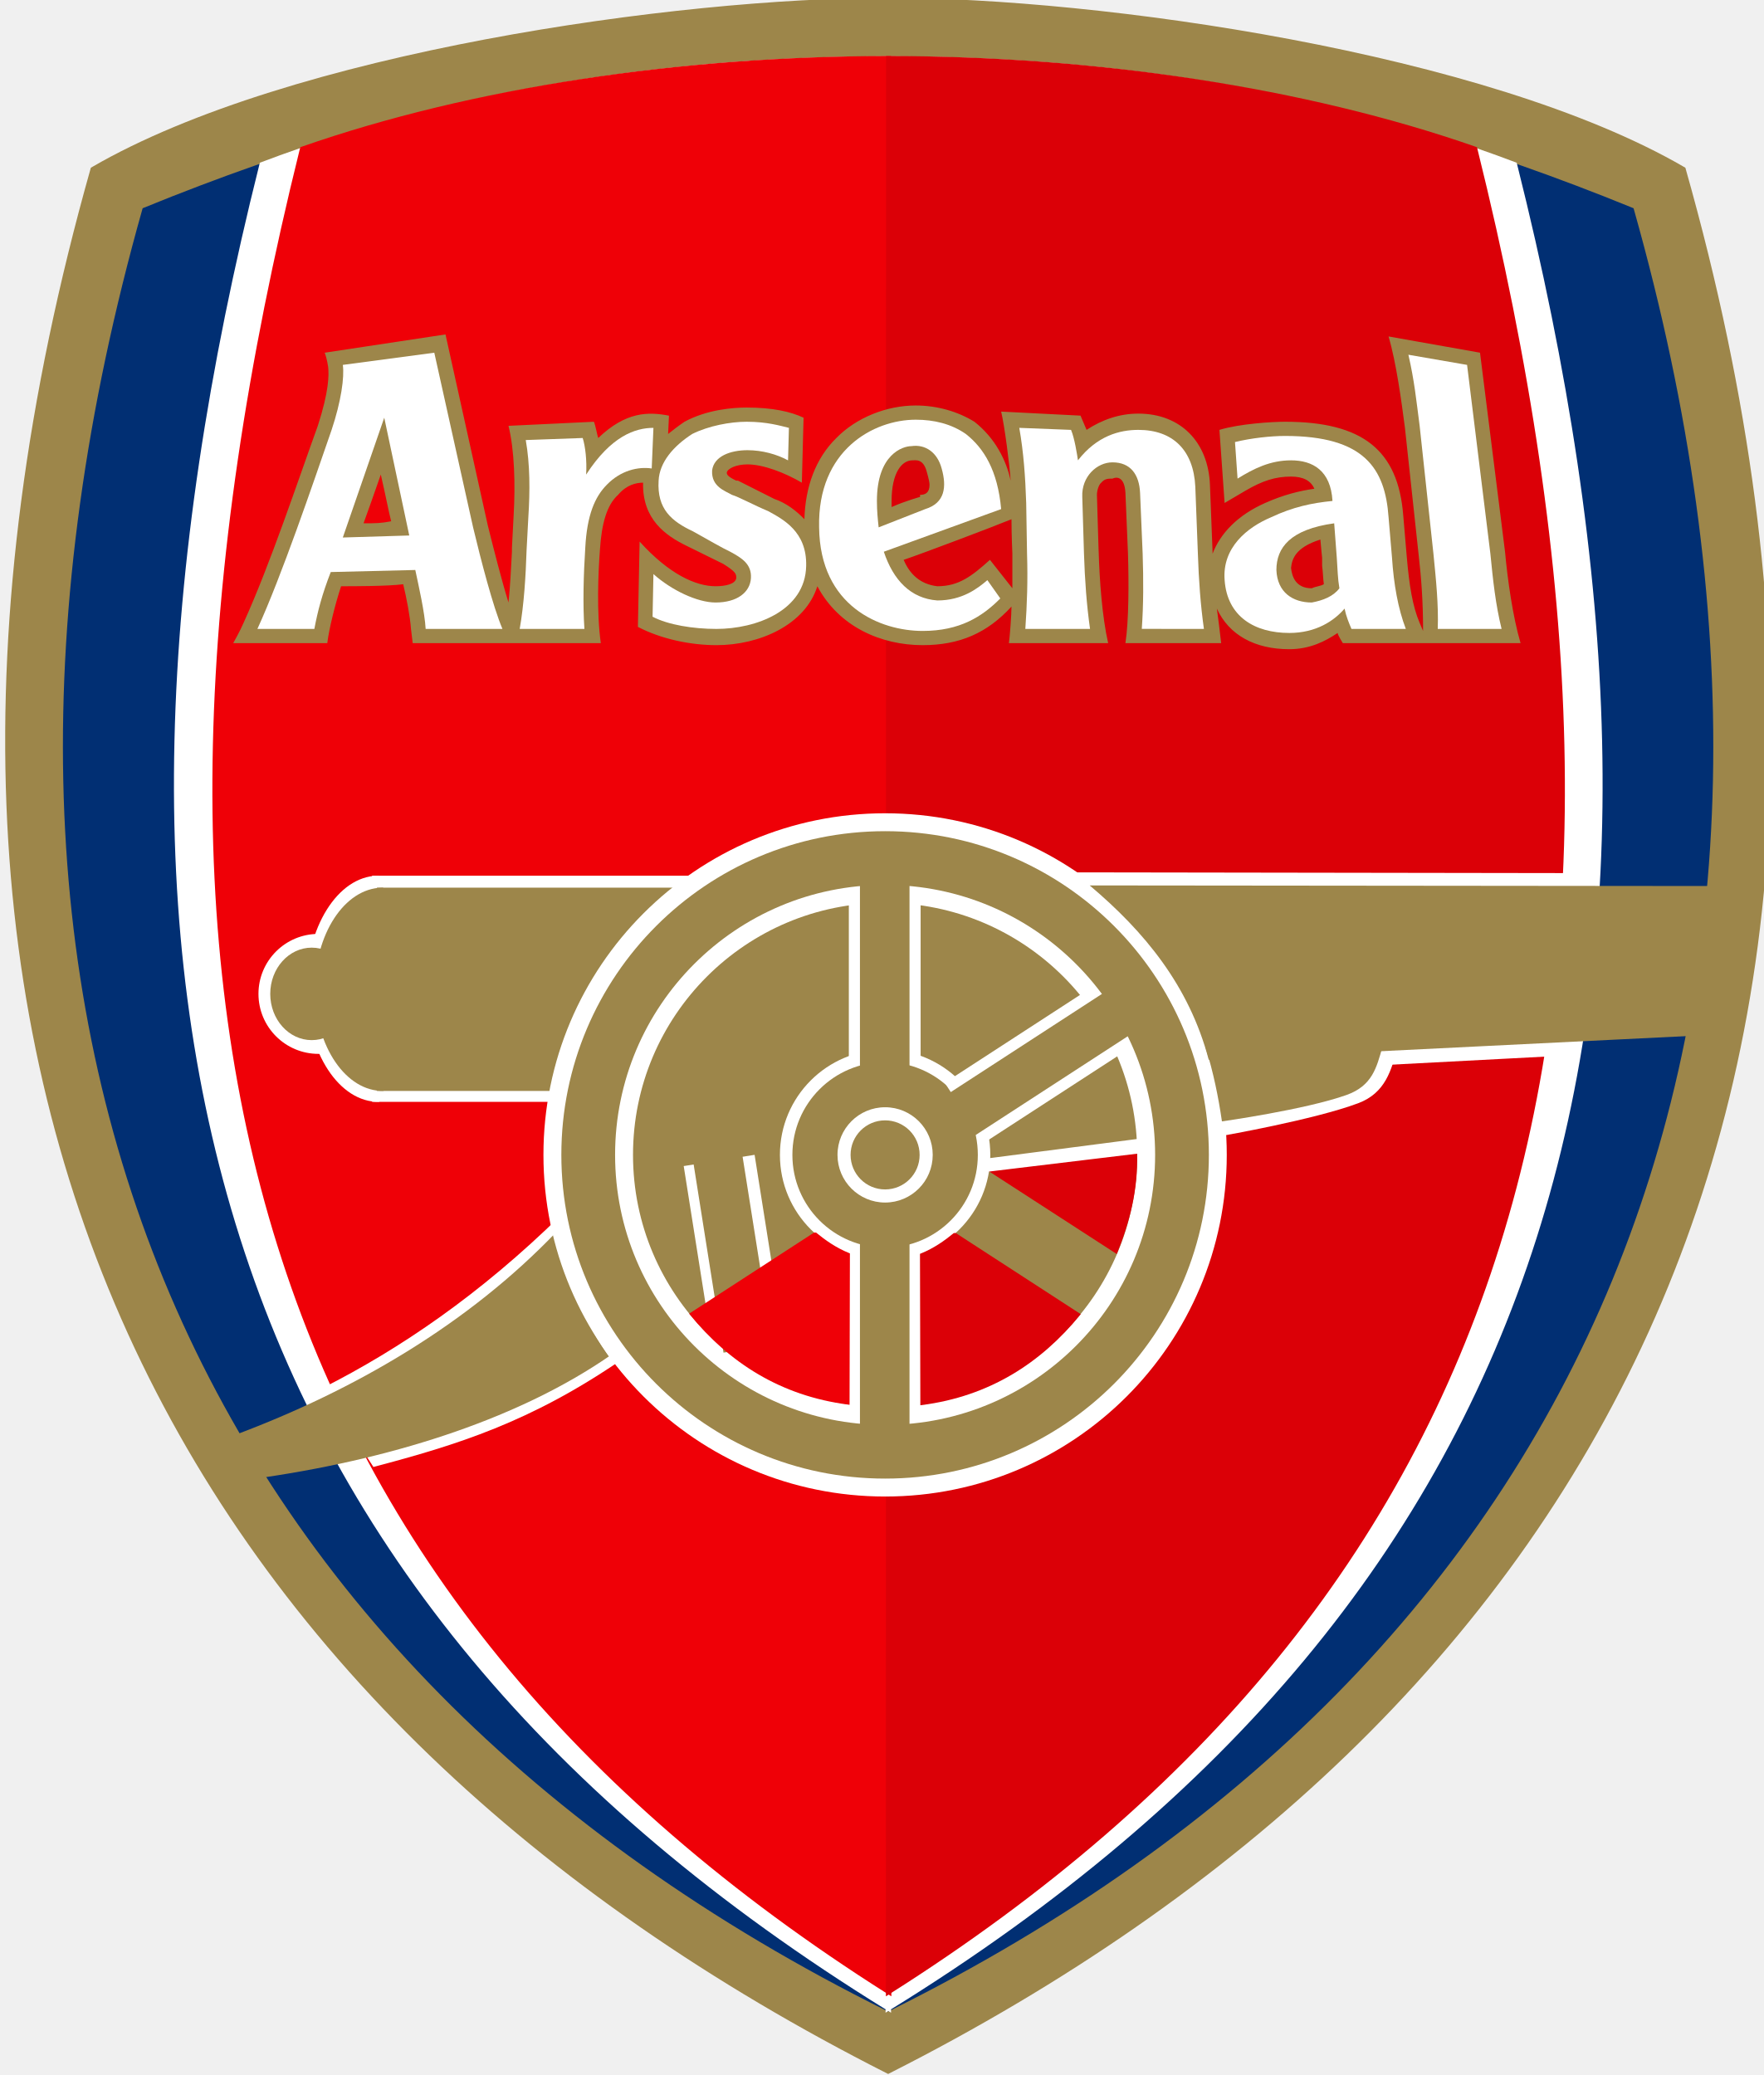
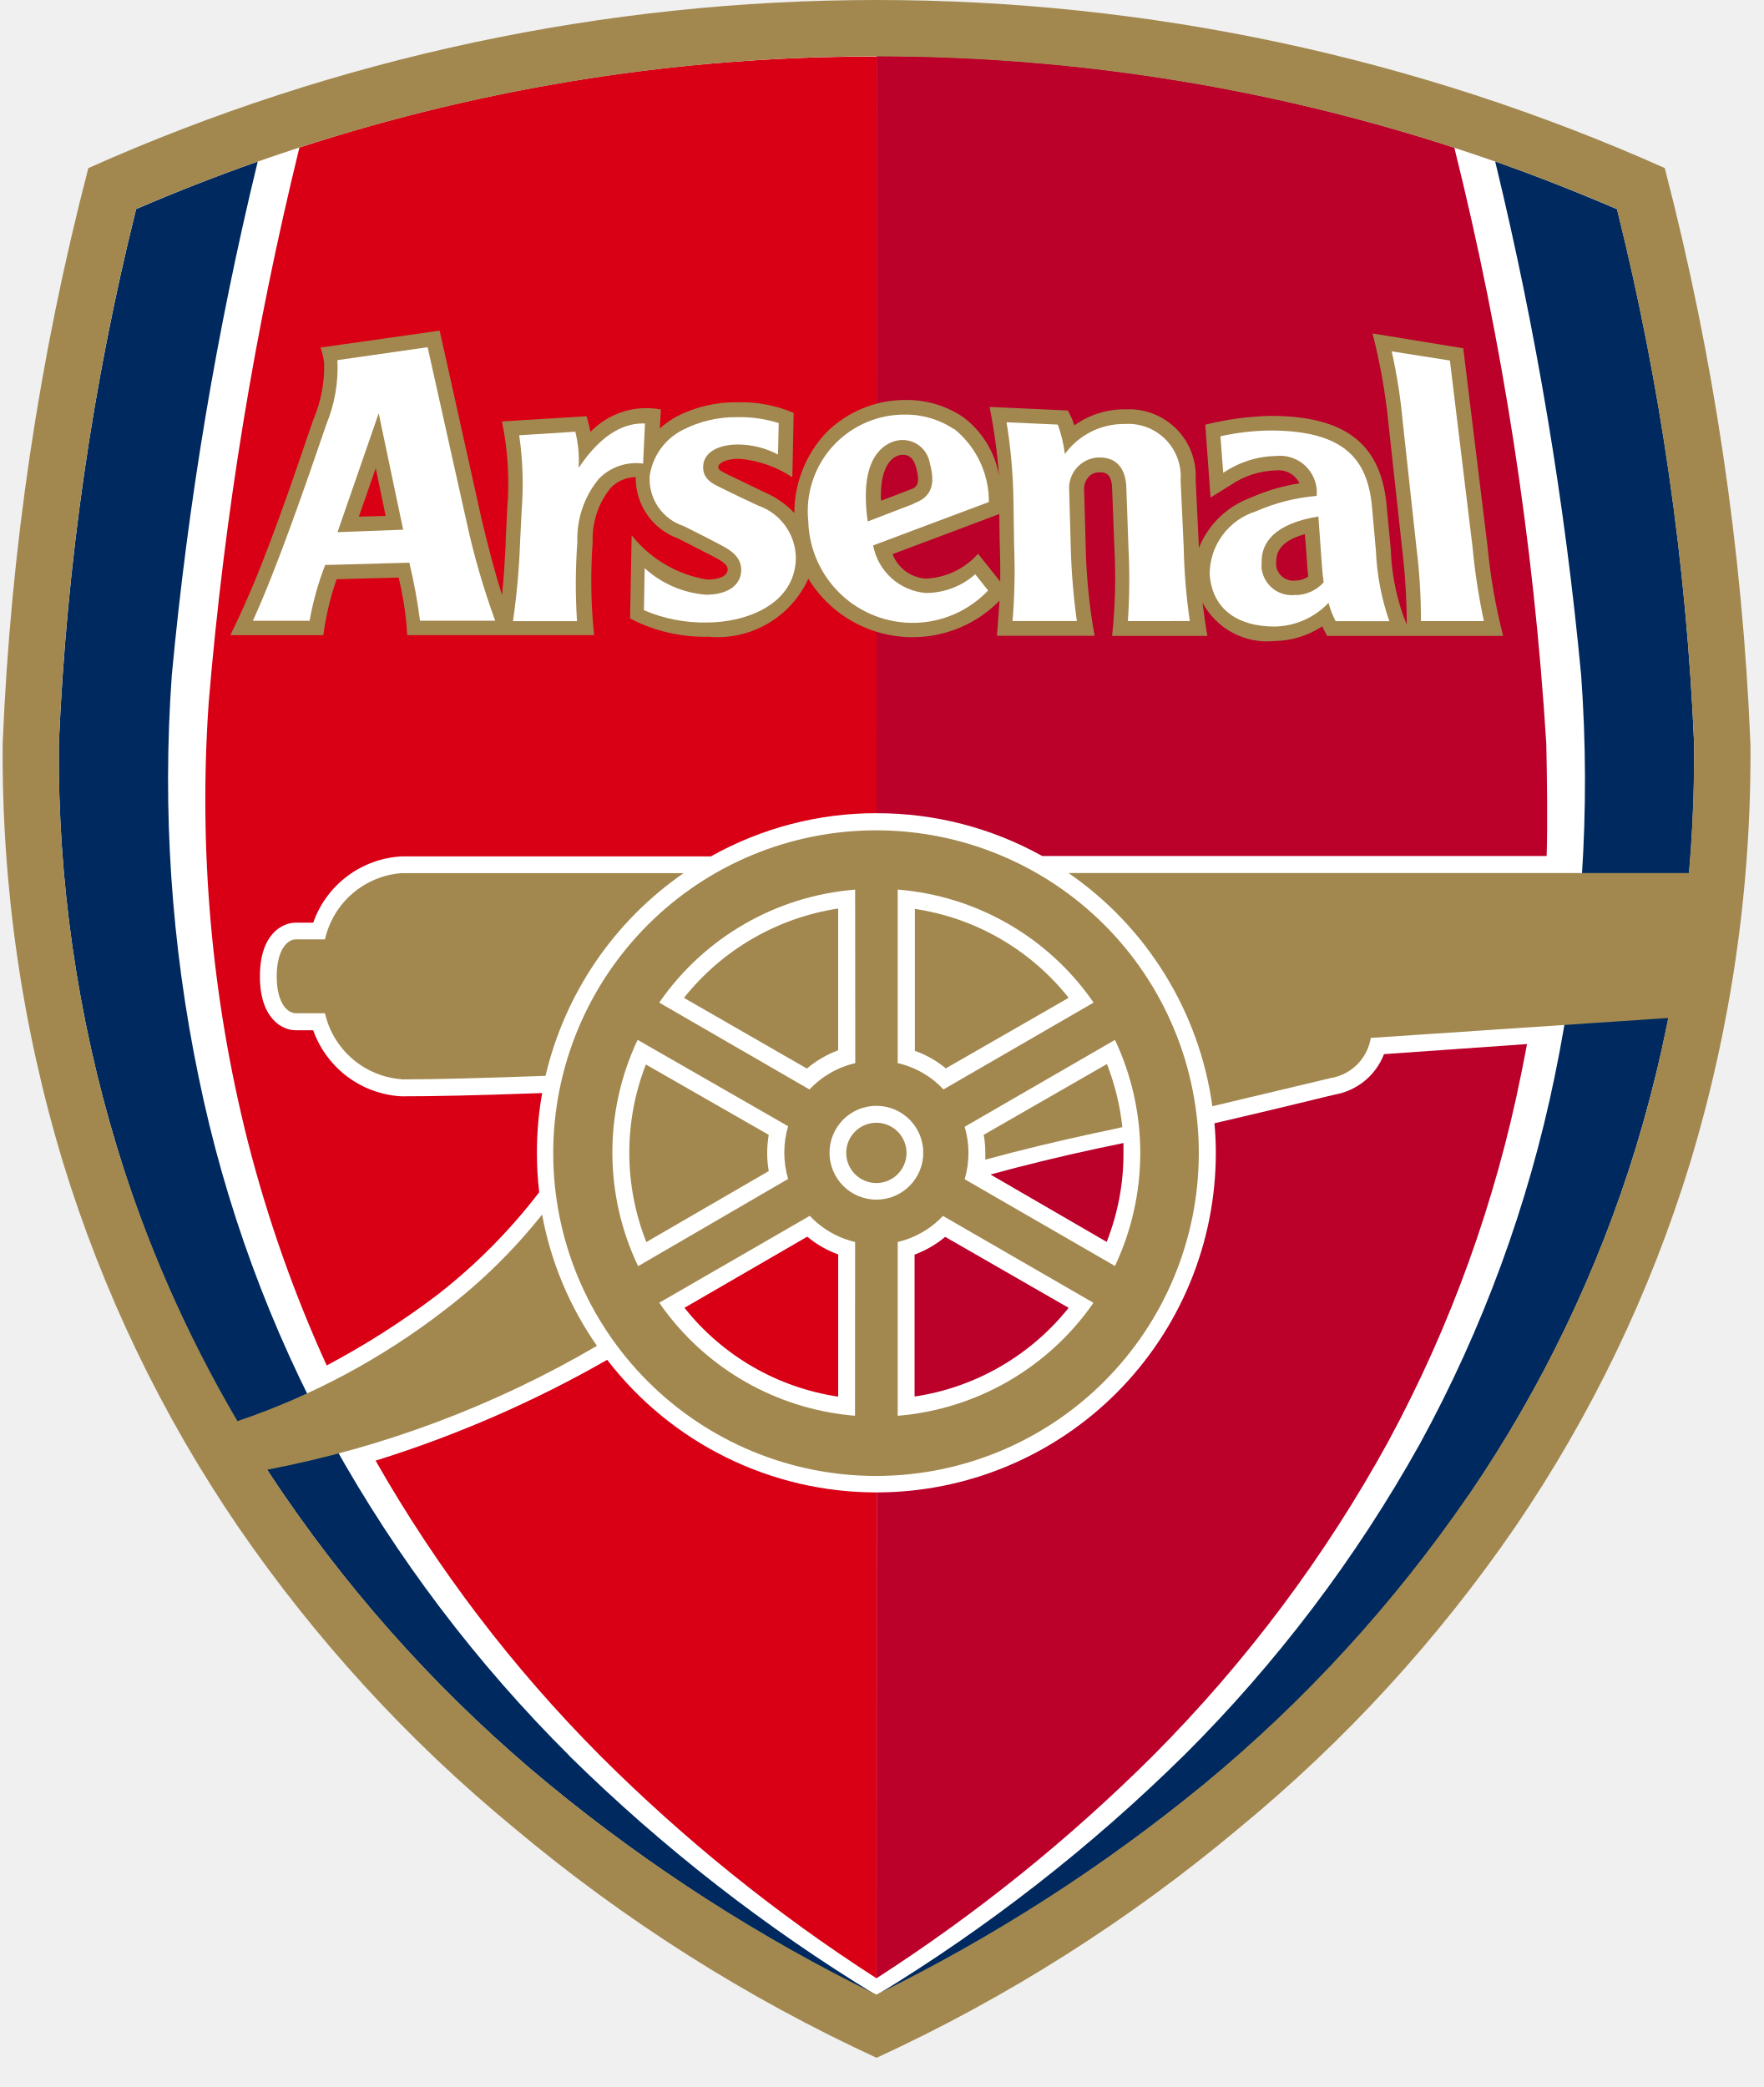
- <svg xmlns="http://www.w3.org/2000/svg" version="1.1" id="Layer_1" x="0px" y="0px" width="322px" height="379px" viewBox="0 0 322 379" enable-background="new 0 0 322 379" xml:space="preserve">
-   <g id="layer1" transform="translate(-6.525492,-99.03406)">
-     <g id="g2623">
-       <path id="path6134" fill="#9D864A" stroke="#9D864A" d="M168.724,99.136c-38.372,0-109.12,9.917-145.181,30.863    C-23.9,298.093,40.635,412.424,168.724,477.286c128.085-64.862,192.608-179.759,145.166-347.287    C277.829,109.054,207.094,99.136,168.724,99.136z" />
-       <path id="path5154" fill="#012F73" stroke="#012F73" d="M168.724,109.948c-37.711,0-80.143,4.815-135.735,27.492    c-41.385,146.729,6.627,264.341,135.735,328.448C297.83,401.781,345.826,284.169,304.441,137.44    C248.849,114.763,206.437,109.948,168.724,109.948z" />
-       <path id="path4180" fill="#FFFFFF" stroke="#FFFFFF" d="M168.534,109.817c-37.521,0-77.803,5.542-114.136,19.317    C16.698,279.373,44.49,389.07,168.752,465.76L168.534,109.817z M168.752,465.76c124.262-76.689,152.044-186.387,114.342-336.625    c-36.331-13.775-76.604-19.317-114.123-19.317L168.752,465.76z" />
-       <path id="path4174" fill="#EF0007" stroke="#EF0007" d="M168.752,109.77    c-37.711,0-75.91,5.698-106.97,16.534c-39.04,157.441-7.685,263.791,107.03,336.452L168.752,109.77z" />
-       <path id="path4176" fill="#DB0007" stroke="#DB0007" d="M168.843,109.77    c37.712,0,75.941,5.698,106.999,16.534c39.042,157.441,7.687,263.791-107.029,336.452L168.843,109.77z" />
-       <g id="g2571">
-         <path id="path4139" fill="#FFFFFF" d="M120.008,347.407c-16.65,11.389-29.897,15.506-45.288,19.572     l-9.293-14.412c14.134-7.147,28.773-17.106,43.514-31.553C110.204,335.035,116.702,344.95,120.008,347.407z" />
-         <path id="path2197" fill="#9D864A" d="M117.727,346.782c-15.777,10.851-37.794,18.383-62.997,22.099     l-5.122-7.813c21.558-8.078,42.393-20.142,58.556-37.046C110.608,334.853,114.337,342.048,117.727,346.782z" />
-         <path id="path18808" fill="#FFFFFF" d="     M75.643,280.566c0,6.057-4.905,10.959-10.957,10.959c-6.053,0-10.958-4.903-10.958-10.959l0,0     c0-6.048,4.905-10.953,10.958-10.953C70.738,269.613,75.643,274.517,75.643,280.566z" />
-         <path id="path15893" fill="#FFFFFF" d="M74.484,258.983v41.303h32.548     c2.134-13.822,10.013-28.528,27.829-41.303H74.484" />
-         <path id="path15895" fill="#FFFFFF" d="     M75.78,300.285c-7.273,0.14-13.243-8.989-13.334-20.394c-0.089-11.406,5.734-20.763,13.007-20.906     c0.084-0.002,0.169-0.002,0.253-0.002" />
-         <path id="path18810" fill="#9D864A" d="     M71.026,280.566c0,4.667-3.392,8.448-7.574,8.448c-4.181,0-7.573-3.781-7.573-8.448l0,0c0-4.663,3.392-8.444,7.573-8.444     C67.634,272.122,71.026,275.903,71.026,280.566z" />
-         <g id="g15887" transform="translate(1.285201,13.08691)">
-           <path id="path12001" fill="#9D864A" d="M74.074,248.078v37.132h32.311      c2.554-12.34,8.829-25.472,24.479-37.132H74.074" />
-           <path id="path12974" fill="#9D864A" d="      M75.292,285.206c-6.842,0.128-12.457-8.082-12.542-18.333c-0.083-10.25,5.395-18.666,12.236-18.794c0.08,0,0.159-0.002,0.237,0" />
-         </g>
-         <g id="g13017" transform="translate(6.582891,26.98591)">
-           <g id="g8065" transform="translate(-3.446676,-13.136)">
-             <path id="path7124" fill="#FFFFFF" d="       M227.427,296.127c0,34.46-27.933,62.397-62.394,62.397c-34.463,0-62.398-27.938-62.398-62.397l0,0       c0-34.463,27.935-62.397,62.398-62.397C199.495,233.73,227.427,261.663,227.427,296.127L227.427,296.127z" />
-             <path id="path9064" fill="#9D864A" d="       M224.16,296.127c0,32.653-26.473,59.123-59.126,59.123c-32.656,0-59.128-26.47-59.128-59.123l0,0       c0-32.653,26.472-59.126,59.128-59.126C197.687,237,224.16,263.473,224.16,296.127L224.16,296.127z" />
-             <path id="path9066" fill="#FFFFFF" d="       M214.343,296.127c0,27.235-22.077,49.313-49.31,49.313c-27.235,0-49.313-22.077-49.313-49.313l0,0       c0-27.233,22.078-49.312,49.313-49.312C192.266,246.815,214.343,268.893,214.343,296.127L214.343,296.127z" />
-             <path id="path9068" fill="#9D864A" d="       M211.073,296.127c0,25.426-20.614,46.042-46.039,46.042c-25.428,0-46.041-20.616-46.041-46.042l0,0       c0-25.43,20.612-46.04,46.041-46.04C190.459,250.086,211.073,270.696,211.073,296.127L211.073,296.127z" />
-             <g id="g16873" transform="translate(-112.6527,19.97946)">
-               <path id="path12989" fill="#FFFFFF" d="        M296.894,276.147c0.011,10.607-8.583,19.214-19.194,19.222c-10.61,0.007-19.217-8.584-19.224-19.194c0-0.008,0-0.02,0-0.027        c-0.008-10.61,8.588-19.216,19.196-19.224c10.608-0.007,19.219,8.586,19.223,19.194        C296.894,276.128,296.894,276.14,296.894,276.147z" />
-               <path id="path13960" fill="#9D864A" d="        M294.617,276.147c0.009,9.353-7.566,16.938-16.919,16.943c-9.352,0.008-16.939-7.568-16.945-16.919c0-0.01,0-0.017,0-0.024        c-0.007-9.35,7.568-16.94,16.92-16.948c9.35-0.005,16.937,7.574,16.944,16.924        C294.617,276.129,294.617,276.14,294.617,276.147z" />
-               <path id="path13962" fill="#FFFFFF" d="        M286.379,276.147c0.006,4.799-3.885,8.694-8.688,8.703c-4.801,0-8.696-3.888-8.7-8.69c0-0.005,0-0.008,0-0.013        c-0.002-4.804,3.886-8.698,8.688-8.703c4.803-0.002,8.699,3.888,8.701,8.688C286.379,276.14,286.379,276.142,286.379,276.147z        " />
-               <path id="path13964" fill="#9D864A" d="        M283.987,276.147c0.006,3.481-2.815,6.306-6.298,6.309c-3.481,0.002-6.306-2.817-6.309-6.301c0-0.003,0-0.005,0-0.008        c-0.003-3.483,2.817-6.306,6.3-6.308c3.483-0.003,6.307,2.816,6.307,6.301C283.987,276.14,283.987,276.142,283.987,276.147z" />
-             </g>
-             <g id="g18945" transform="translate(-1.553324,-3.863994)">
-               <rect id="rect18819" x="159.962" y="252.883" fill="#FFFFFF" width="13.109" height="30.578" />
-               <rect id="rect16879" x="161.99" y="248.516" fill="#9D864A" width="9.052" height="38.853" />
-             </g>
-             <g id="g18911" transform="translate(-1.553324,-3.863994)">
-               <g id="g18831" transform="matrix(0.5446391,0.8386707,-0.8386707,0.5446391,645.2572,-301.1482)">
-                 <rect id="rect18833" x="238.336" y="681.963" fill="#FFFFFF" width="13.108" height="30.58" />
-                 <rect id="rect18835" x="240.363" y="677.593" fill="#9D864A" width="9.053" height="38.855" />
-               </g>
-               <g id="g18905" transform="matrix(-0.5446391,0.8386707,0.8386707,0.5446391,97.85954,-301.1482)">
-                 <rect id="rect18907" x="461.895" y="368.291" fill="#FFFFFF" width="13.107" height="-30.579" />
-                 <rect id="rect18909" x="463.922" y="372.198" fill="#9D864A" width="9.052" height="-38.855" />
-               </g>
-             </g>
-             <g id="g18919" transform="matrix(1,0,0,-1,-1.670013,1140.86)">
-               <g id="g18921" transform="matrix(0.5446391,0.8386707,-0.8386707,0.5446391,645.2572,-301.1482)">
-                 <rect id="rect18923" x="695.114" y="1009.097" fill="#FFFFFF" width="13.106" height="-30.577" />
-                 <rect id="rect18925" x="697.141" y="1013.01" fill="#9D864A" width="9.053" height="-38.86" />
-               </g>
-               <g id="g18927" transform="matrix(-0.5446391,0.8386707,0.8386707,0.5446391,97.85954,-301.1482)">
-                 <rect id="rect18929" x="918.6" y="634.379" transform="matrix(-0.4067 0.9135 -0.9135 -0.4067 1894.944 68.7319)" fill="#FFFFFF" width="13.108" height="30.578" />
-                 <rect id="rect18931" x="920.63" y="630.01" transform="matrix(-0.4065 0.9136 -0.9136 -0.4065 1894.62 68.2126)" fill="#9D864A" width="9.051" height="38.857" />
-               </g>
-             </g>
-             <g id="g18949" transform="translate(-1.553324,144.136)">
-               <rect id="rect18951" x="159.962" y="169.533" fill="#FFFFFF" width="13.109" height="30.582" />
-               <rect id="rect18953" x="161.99" y="165.164" fill="#9D864A" width="9.052" height="38.854" />
-             </g>
-           </g>
-           <path id="path9069" fill="#EF0007" stroke="#EF0007" stroke-width="0.4" d="M148.791,297.286      c1.784,1.459,3.699,2.826,6.165,3.83l-0.063,27.29c-12.366-1.592-21.72-7.685-28.805-16.367l22.725-14.753" />
-           <path id="path11978" fill="#DB0007" stroke="#DB0007" stroke-width="0.4" d="M174.322,297.374      c-1.784,1.459-3.701,2.827-6.168,3.828l0.066,27.289c12.363-1.587,21.717-7.68,28.803-16.366l-22.727-14.751" />
-         </g>
-         <g id="g6099" transform="translate(0.905481,10.66332)">
-           <path id="path2215" fill="#DB0007" d="M186.222,302.269l27.056-3.291      c0.217,6.771-1.402,12.752-3.706,18.446l-23.413-15.155" />
-           <path id="path4159" fill="#FFFFFF" stroke="#FFFFFF" stroke-width="0.4" d="M186.261,302.153      c0.104-0.448,0.075-0.808,0.236-2.066l26.706-3.466c0.128,1.243,0.035,1.687,0.026,2.278L186.261,302.153z" />
-         </g>
-         <g id="g6119" transform="translate(2.905481,0.663318)">
-           <path id="path6119" fill="#FFFFFF" d="M223.779,289.639h35.072c-1.124,4.147-2.177,8.359-7.2,10.239      c-8.039,3.013-24.748,5.934-24.748,5.934C226.595,301.224,225.546,295.049,223.779,289.639z" />
-           <path id="path4177" fill="#FFFFFF" d="M199.377,257.706l91.567,0.138l-3.227,33.416l-62.538,3.281      C221.801,279.591,210.439,265.296,199.377,257.706z" />
-           <path id="path3206" fill="#9D864A" d="M202.621,260.094l116.914,0.113l-4.48,27.238l-90.693,4.484      C220.77,278.361,212.589,268.502,202.621,260.094z" />
-           <path id="path4179" fill="#9D864A" d="M223.775,289.633h32.304      c-1.056,3.702-1.831,7.054-6.551,8.736c-7.554,2.692-22.752,4.823-22.752,4.823      C226.132,298.761,225.225,294.264,223.775,289.633z" />
-         </g>
-       </g>
-       <g id="g2298">
-         <path id="path8269" fill="#9D864A" d="M191.249,209.821c0,1.488-0.31,5.563-0.469,6.679h18.121     c-1.101-4.823-1.574-11.503-1.732-16.693c0,0.37-0.316-10.388-0.316-10.388c0-0.741,0.316-1.854,0.787-2.225     c0.63-0.741,1.262-0.741,2.049-0.741c0.788-0.369,2.204-0.369,2.368,2.598l0.466,11.128c0.162,5.191,0.162,12.244-0.466,16.321     h17.482c-0.153-1.484-0.631-5.191-0.783-6.306c2.206,4.822,6.932,7.417,13.234,7.417c3.784,0,6.622-1.48,8.824-2.968     c0,0.374,0.946,1.857,0.946,1.857h32.458c-1.417-4.823-2.363-11.503-2.837-16.693l-4.568-36.353l-16.703-2.968     c1.42,4.822,2.361,11.873,2.992,16.696l2.521,23.366c0.473,4.082,0.79,8.534,0.79,13.355v0.372l-0.631-1.483     c-1.261-2.971-1.891-6.679-2.362-12.244l-0.632-7.42c-0.945-11.868-7.402-17.062-21.587-17.062     c-2.365,0-8.349,0.372-11.976,1.486l0.942,13.35l3.783-2.227c3.156-1.851,5.518-2.593,8.352-2.593     c2.21,0,3.624,0.742,4.257,2.223c-2.68,0.37-5.671,1.114-8.985,2.597c-5.04,2.226-8.188,5.567-9.606,9.274c0,0,0,0,0-0.37     l-0.476-12.241c-0.315-7.791-5.36-12.985-13.079-12.985c-3.462,0-6.615,1.112-9.454,2.971c-0.157-0.37-0.314-0.744-0.471-1.114     l-0.632-1.487l-14.497-0.738c0.631,2.598,1.58,10.016,1.736,12.614c-0.789-3.709-2.836-7.791-6.621-10.76     c-2.995-1.854-6.776-2.968-10.713-2.968c-5.358,0-10.872,2.229-14.497,5.938c-3.782,3.708-5.672,8.898-5.834,14.836     c-1.415-1.483-3.304-2.969-5.509-3.713l-6.618-3.334h-0.316c-1.575-0.742-1.733-1.112-1.733-1.483     c0.158-0.743,1.733-1.486,3.784-1.486c2.831,0,6.771,1.486,9.925,3.339l0.313-11.867c-2.364-1.115-5.672-1.856-10.398-1.856     c-2.521,0-7.25,0.373-11.344,2.595c-1.103,0.744-2.052,1.486-2.995,2.23l0.157-3.34c-3.781-0.743-7.878-0.743-12.919,4.08     c-0.162-0.371-0.473-2.225-0.788-2.969l-15.6,0.744c1.102,4.449,1.263,10.755,0.942,16.319l-0.312,5.938v0.739     c-0.158,2.968-0.317,6.305-0.631,9.274c-1.262-4.084-2.676-9.646-3.782-14.095l-7.722-34.868l-22.059,3.336     c0.157,0.374,0.473,1.486,0.63,2.596c0.156,1.486,0.156,4.452-1.891,10.76c-3.625,10.016-8.666,25.224-13.552,35.981     c-0.629,1.483-1.893,3.708-1.893,3.708h17.178c0.314-2.594,1.417-7.045,2.52-10.388c2.365,0,8.51,0,11.344-0.366     c0.631,2.593,1.261,5.932,1.421,8.159l0.313,2.596h34.354c-0.791-5.562-0.473-12.979-0.16-17.064     c0.314-4.822,1.26-8.159,3.308-10.015c1.575-1.852,3.31-2.226,4.57-2.226c-0.158,6.677,4.097,9.646,7.879,11.5l6.775,3.339     c2.363,1.486,2.363,1.856,2.363,2.595c-0.157,1.115-2.049,1.481-3.782,1.481c-3.623,0-8.508-2.22-13.867-8.157l-0.313,15.581     c4.254,2.224,9.609,3.336,14.335,3.336c7.88,0,16.232-3.707,18.437-10.76c3.942,7.423,11.663,10.76,19.224,10.76     C181.798,216.871,186.84,214.643,191.249,209.821z M72.916,194.616c0.946-2.601,1.733-4.823,3.153-8.904     c0.943,4.081,1.418,6.677,1.892,8.533C76.069,194.616,75.124,194.616,72.916,194.616z M169.352,190.533     c0-5.191,1.892-7.418,3.784-7.418c0.628,0,2.045-0.371,2.677,2.227c0.313,1.11,0.471,1.851,0.471,2.225     c0,1.483-0.785,1.854-1.731,1.854v0.374c0,0-2.679,0.739-5.2,1.852C169.352,191.274,169.352,190.903,169.352,190.533z      M187.314,201.29c-3.31,2.969-5.672,4.822-9.614,4.822c-3.147-0.371-5.04-2.227-6.144-4.822     c3.309-1.113,16.072-5.935,19.693-7.418c0,2.97,0.16,6.305,0.16,6.305c0,2.227,0,4.453,0,6.307L187.314,201.29z M246.087,206.484     c-2.994,0-3.624-2.225-3.782-3.708c0.158-1.485,0.629-3.71,5.355-5.194c0.157,1.854,0.318,3.339,0.318,3.339v1.481     c0.159,1.116,0.159,2.228,0.314,3.34C247.665,206.113,246.877,206.113,246.087,206.484" />
-         <path id="path8271" fill="#FFFFFF" d="M150.601,177.183c-1.578-0.374-3.943-1.116-7.722-1.116c-2.995,0-6.933,0.742-9.927,2.227     c-3.467,2.228-5.991,5.191-6.148,8.534c-0.315,5.191,2.366,7.418,6.305,9.272c2.681,1.482,5.2,2.969,6.775,3.708     c2.049,1.114,3.941,2.227,3.78,4.822c-0.156,2.598-2.521,4.452-6.458,4.452c-3.312,0-8.034-2.229-11.347-5.194l-0.157,7.79     c2.837,1.485,7.406,2.229,11.659,2.229c7.25,0,16.234-3.339,16.39-11.502c0.158-6.305-4.254-8.53-6.934-10.013     c-2.68-1.114-5.356-2.598-6.618-2.971c-1.262-0.741-3.783-1.483-3.625-4.449c0.315-2.595,3.309-3.71,6.464-3.71     c2.676,0,5.352,0.742,7.403,1.857" />
-         <path id="path8273" fill="#FFFFFF" d="M85.838,163.455l-16.705,2.228c0.316,2.225-0.312,6.677-2.047,11.87     c-3.467,10.014-9.139,26.707-13.551,36.351h10.4c0.629-3.338,1.417-6.308,2.993-10.386l15.44-0.375     c0.629,2.969,1.734,7.792,1.891,10.76h14.023c-1.734-4.083-3.938-12.613-5.358-18.548L85.838,163.455z M69.133,197.209     l7.565-21.881l4.569,21.514" />
-         <path id="path8275" fill="#FFFFFF" d="M125.859,177.183l-0.313,7.416c-2.521-0.369-5.67,0.373-8.195,2.968     c-2.204,2.227-3.624,5.562-3.939,11.502c-0.316,4.819-0.47,10.387-0.157,14.838h-11.819c0.787-4.451,1.104-9.645,1.261-14.471     l0.316-5.93c0.313-4.827,0.313-9.647-0.472-14.097l10.4-0.373c0.47,1.485,0.785,4.083,0.628,6.681     C118.141,178.662,122.554,177.183,125.859,177.183" />
-         <path id="path8277" fill="#FFFFFF" d="M274.45,165.683l-10.716-1.856c1.105,4.826,1.421,8.16,2.053,12.982l2.52,23.369     c0.476,4.82,0.943,9.275,0.787,13.727h11.659c-1.102-4.451-1.573-8.906-2.047-13.727" />
-         <path id="path8279" fill="#FFFFFF" d="M226.391,213.904c-0.628-4.451-0.941-8.906-1.103-13.727l-0.469-12.241     c-0.319-6.676-4.101-10.384-10.404-10.384c-3.464,0-7.561,1.107-11.029,5.562c-0.158-1.113-0.631-4.079-1.263-5.562l-9.451-0.37     c0.786,4.449,1.103,8.9,1.262,13.72l0.154,9.274c0.158,4.82,0,9.273-0.311,13.727h11.815c-0.628-4.454-0.948-8.906-1.104-13.727     l-0.312-10.386c-0.157-3.708,2.678-6.308,5.513-6.308c3.308,0,4.886,2.229,5.042,5.564l0.472,11.13     c0.156,4.82,0.156,9.271-0.157,13.724" />
-         <path id="path8281" fill="#FFFFFF" d="M263.263,213.904c-1.42-3.709-2.206-8.162-2.521-12.982l-0.631-7.419     c-0.631-8.904-4.41-14.842-18.908-14.842c-2.519,0-6.146,0.376-9.138,1.115l0.47,6.676c2.997-1.854,5.988-3.337,9.771-3.337     c3.941,0,7.249,1.854,7.564,7.418c-3.782,0.37-7.247,1.112-11.188,2.969c-4.413,1.854-8.979,5.563-8.509,11.496     c0.472,6.68,5.513,9.646,11.818,9.646c4.886,0,8.19-2.224,10.084-4.449c0.315,1.483,0.79,2.598,1.26,3.709H263.263     L263.263,213.904z M246.087,209.082c-3.465,0-6.304-1.854-6.459-5.938c0-4.075,2.519-7.416,10.553-8.527l0.476,6.305     c0.158,2.225,0.158,3.71,0.475,5.563C250.027,207.967,248.138,208.708,246.087,209.082" />
-         <path id="path8283" fill="#FFFFFF" d="M182.902,178.293c-2.681-1.855-5.831-2.6-9.139-2.6c-7.722,0-17.965,5.564-17.648,19.662     c0.157,14.466,11.187,18.92,18.911,18.92c6.771,0,10.87-2.598,14.179-5.935l-2.362-3.343c-1.736,1.487-4.567,3.711-9.141,3.711     c-4.885-0.368-8.034-3.711-9.769-8.901l21.428-7.789C188.73,184.971,186.208,180.89,182.902,178.293z M175.498,192.018     l-8.509,3.337c-0.16-1.481-0.317-2.966-0.317-4.823c0-8.531,4.73-10.012,6.301-10.012c2.525-0.373,4.729,1.113,5.521,4.08     C179.437,187.936,179.122,190.903,175.498,192.018" />
-       </g>
-     </g>
-   </g>
+ <svg xmlns="http://www.w3.org/2000/svg" width="60" height="71" viewBox="0 0 60 71" fill="none">
+   <path d="M29.825 0.316C38.983 0.3 48.041 2.223 56.403 5.957C58.038 12.299 59.001 18.797 59.275 25.341V25.607C59.285 30.319 58.594 35.007 57.223 39.516C55.883 43.89 53.89 48.036 51.312 51.815C48.697 55.624 45.561 59.047 41.995 61.985C38.297 65.094 34.201 67.698 29.817 69.728C25.434 67.696 21.338 65.092 17.639 61.985C14.073 59.047 10.937 55.624 8.322 51.815C5.744 48.036 3.751 43.89 2.411 39.516C1.04 35.007 0.349 30.319 0.359 25.607V25.341C0.634 18.797 1.596 12.299 3.231 5.957C11.594 2.222 20.653 0.299 29.812 0.316" fill="white" />
+   <path d="M29.82 27.666C31.793 27.661 33.733 28.163 35.456 29.122H52.615C52.651 27.924 52.628 26.574 52.603 25.3C52.178 18.46 51.131 11.674 49.475 5.024C43.129 2.956 36.497 1.903 29.823 1.903" fill="#BB002A" />
+   <path d="M29.826 1.925C23.157 1.907 16.527 2.951 10.186 5.019C8.664 11.221 7.632 17.533 7.1 23.897C6.75 28.909 7.198 33.944 8.426 38.815C9.094 41.435 9.993 43.992 11.114 46.453C12.431 45.755 13.69 44.953 14.877 44.052C16.177 43.041 17.342 41.868 18.343 40.56C18.291 40.116 18.265 39.669 18.265 39.222C18.264 38.54 18.324 37.858 18.444 37.186C16.072 37.27 14.722 37.297 13.664 37.297C12.997 37.262 12.354 37.03 11.819 36.63C11.284 36.23 10.879 35.68 10.655 35.05H10.061C9.609 35.05 8.842 34.665 8.842 33.216C8.842 31.768 9.609 31.389 10.061 31.389H10.655C10.877 30.757 11.282 30.206 11.817 29.805C12.353 29.403 12.996 29.17 13.664 29.135H24.183C25.904 28.168 27.846 27.661 29.82 27.665" fill="#D90016" />
+   <path d="M19.372 59.732C16.209 56.586 13.502 53.01 11.333 49.111C9.191 45.203 7.648 40.995 6.755 36.629C5.824 32.143 5.517 27.549 5.844 22.979C6.394 17.088 7.372 11.246 8.768 5.496C7.377 5.986 5.993 6.526 4.63 7.114C3.146 13.082 2.265 19.184 2.001 25.328C1.964 29.965 2.63 34.58 3.975 39.017C5.245 43.242 7.167 47.243 9.672 50.875C12.2 54.558 15.232 57.869 18.68 60.709C22.102 63.522 25.839 65.928 29.816 67.879C29.816 67.879 29.816 67.871 29.816 67.879C26.032 65.576 22.527 62.844 19.371 59.737" fill="#002A5F" />
+   <path d="M40.262 59.734C43.423 56.589 46.13 53.017 48.301 49.122C50.442 45.21 51.987 41.001 52.886 36.634C53.816 32.147 54.12 27.554 53.79 22.984C53.237 17.09 52.259 11.244 50.864 5.492C52.255 5.982 53.639 6.528 55.01 7.116C56.495 13.083 57.374 19.186 57.633 25.33C57.672 29.966 57.007 34.582 55.658 39.019C54.368 43.236 52.448 47.234 49.962 50.877C47.435 54.562 44.403 57.875 40.954 60.717C37.532 63.524 33.796 65.925 29.822 67.873C33.605 65.571 37.109 62.839 40.263 59.731" fill="#002A5F" />
+   <path d="M29.812 28.248C26.899 28.245 24.105 29.4 22.044 31.457C19.983 33.515 18.823 36.307 18.82 39.219C18.817 42.132 19.971 44.926 22.029 46.987C24.086 49.049 26.878 50.209 29.79 50.212C32.703 50.215 35.497 49.06 37.558 47.003C39.619 44.945 40.779 42.153 40.782 39.241V39.222C40.782 36.313 39.626 33.522 37.569 31.464C35.512 29.406 32.722 28.249 29.812 28.248" fill="#A2884F" />
+   <path d="M29.82 50.772C28.049 50.774 26.301 50.368 24.712 49.585C23.123 48.803 21.735 47.666 20.656 46.261C18.162 47.687 15.52 48.837 12.777 49.691C14.868 53.361 17.438 56.736 20.418 59.729C23.273 62.581 26.424 65.12 29.818 67.303" fill="#D90016" />
+   <path d="M13.661 36.716C13.043 36.67 12.457 36.426 11.988 36.022C11.519 35.618 11.192 35.074 11.055 34.47H10.056C9.801 34.47 9.414 34.159 9.414 33.218C9.414 32.277 9.8 31.958 10.056 31.958H11.055C11.191 31.353 11.517 30.807 11.986 30.401C12.455 29.995 13.042 29.751 13.661 29.704H23.257C20.89 31.34 19.216 33.798 18.559 36.6C16.437 36.677 14.801 36.721 13.661 36.721" fill="#A2884F" />
+   <path d="M49.958 50.859C47.429 54.544 44.397 57.857 40.95 60.702C37.526 63.509 33.789 65.91 29.813 67.857C25.836 65.912 22.099 63.51 18.677 60.702C15.228 57.858 12.194 54.545 9.664 50.859C9.473 50.581 9.283 50.285 9.093 49.999C13.044 49.244 16.837 47.819 20.307 45.785C19.373 44.447 18.737 42.924 18.441 41.319C17.49 42.517 16.396 43.593 15.183 44.525C13.046 46.188 10.643 47.48 8.077 48.347C6.351 45.407 4.974 42.275 3.975 39.014C2.631 34.577 1.965 29.962 2.001 25.325C2.264 19.181 3.144 13.079 4.63 7.111C12.585 3.684 21.156 1.917 29.817 1.917C38.479 1.917 47.049 3.684 55.004 7.111C56.489 13.079 57.37 19.181 57.633 25.325C57.633 26.795 57.58 28.257 57.454 29.701H36.35C37.671 30.611 38.788 31.787 39.631 33.153C40.474 34.519 41.023 36.045 41.243 37.634L45.269 36.676C45.611 36.62 45.927 36.458 46.171 36.213C46.416 35.968 46.577 35.652 46.632 35.31L56.751 34.632C56.462 36.108 56.099 37.569 55.662 39.008C54.37 43.222 52.449 47.217 49.965 50.858L49.958 50.859ZM56.637 5.719C48.2 1.949 39.062 0 29.821 0C20.58 0 11.442 1.949 3.005 5.719C1.338 12.125 0.361 18.691 0.091 25.305C0.054 30.134 0.748 34.941 2.149 39.563C3.498 43.962 5.502 48.132 8.095 51.933C10.724 55.766 13.878 59.211 17.465 62.167C21.216 65.319 25.371 67.956 29.82 70.007C34.269 67.957 38.424 65.323 42.175 62.173C45.761 59.221 48.915 55.779 51.544 51.95C54.137 48.149 56.141 43.979 57.49 39.58C58.891 34.959 59.585 30.151 59.548 25.322C59.279 18.708 58.303 12.141 56.637 5.734V5.719Z" fill="#A2884F" />
+   <path d="M30.539 42.254V48.165C31.864 48.056 33.148 47.655 34.3 46.99C35.451 46.326 36.441 45.414 37.198 44.322L32.079 41.366C31.663 41.807 31.127 42.116 30.537 42.254" fill="white" />
+   <path d="M29.091 30.265C27.765 30.371 26.478 30.77 25.325 31.435C24.172 32.1 23.181 33.014 22.426 34.109L27.539 37.065C27.956 36.617 28.498 36.305 29.095 36.169" fill="white" />
+   <path d="M29.808 37.62C29.386 37.622 28.98 37.791 28.682 38.091C28.384 38.392 28.218 38.798 28.219 39.221C28.219 39.43 28.261 39.638 28.342 39.831C28.423 40.025 28.541 40.2 28.689 40.348C28.838 40.496 29.014 40.613 29.208 40.692C29.402 40.772 29.61 40.813 29.819 40.812C30.242 40.811 30.646 40.642 30.944 40.343C31.242 40.044 31.41 39.639 31.409 39.216C31.409 38.793 31.241 38.387 30.942 38.088C30.643 37.789 30.238 37.62 29.815 37.62V37.62" fill="white" />
+   <path d="M30.539 30.265V36.167C31.136 36.303 31.678 36.615 32.095 37.063L37.203 34.108C36.448 33.013 35.459 32.1 34.307 31.435C33.155 30.77 31.869 30.37 30.544 30.264" fill="white" />
+   <path d="M29.09 42.253C28.609 42.141 28.163 41.915 27.788 41.593C27.703 41.522 27.622 41.445 27.547 41.363L22.428 44.318C22.54 44.488 22.669 44.654 22.796 44.816C23.561 45.774 24.513 46.566 25.595 47.141C26.677 47.717 27.866 48.065 29.087 48.164" fill="white" />
+   <path d="M32.81 40.114L37.93 43.069C38.497 41.866 38.791 40.553 38.791 39.223C38.791 37.893 38.497 36.58 37.93 35.377L32.817 38.333C32.989 38.915 32.989 39.536 32.817 40.118" fill="white" />
+   <path d="M23.275 33.952L27.449 36.352C27.766 36.086 28.125 35.876 28.513 35.73V30.908C26.448 31.222 24.577 32.305 23.275 33.938" fill="#A2884F" />
+   <path d="M31.123 30.928V35.75C31.506 35.885 31.862 36.086 32.175 36.346L36.354 33.946C35.059 32.312 33.19 31.231 31.128 30.922" fill="#A2884F" />
+   <path d="M38.181 38.347C38.103 37.61 37.926 36.888 37.657 36.198L33.465 38.606C33.501 38.806 33.519 39.008 33.519 39.21V39.451C34.702 39.129 35.944 38.829 37.212 38.555C37.523 38.493 37.844 38.423 38.189 38.343" fill="#A2884F" />
+   <path d="M29.82 67.299C33.217 65.112 36.372 62.571 39.233 59.718C42.388 56.551 45.08 52.955 47.23 49.036C49.354 45.108 50.879 40.885 51.755 36.506C51.822 36.17 51.887 35.848 51.947 35.519L47.082 35.862C46.947 36.213 46.724 36.523 46.434 36.764C46.145 37.004 45.798 37.166 45.429 37.234V37.234C45.399 37.234 43.618 37.682 41.314 38.214C41.344 38.544 41.361 38.88 41.361 39.215C41.362 40.731 41.065 42.233 40.486 43.634C39.907 45.036 39.058 46.309 37.987 47.383C36.916 48.456 35.643 49.308 34.243 49.889C32.843 50.471 31.341 50.771 29.825 50.772V50.772" fill="#BB002A" />
+   <path d="M30.839 39.218C30.838 38.946 30.729 38.685 30.535 38.494C30.342 38.302 30.081 38.195 29.809 38.196C29.537 38.197 29.277 38.306 29.085 38.499C28.893 38.692 28.786 38.953 28.787 39.226C28.788 39.496 28.896 39.755 29.088 39.947C29.279 40.138 29.538 40.246 29.809 40.248C29.944 40.248 30.078 40.221 30.203 40.17C30.328 40.118 30.441 40.043 30.537 39.947C30.632 39.852 30.708 39.739 30.76 39.614C30.812 39.49 30.839 39.356 30.839 39.221V39.221" fill="#A2884F" />
+   <path d="M31.116 47.51C33.18 47.201 35.051 46.123 36.354 44.493L32.154 42.078C31.843 42.337 31.492 42.541 31.113 42.682V47.504" fill="#BB002A" />
+   <path d="M23.281 44.494L27.461 42.072C27.774 42.333 28.131 42.537 28.514 42.676V47.514C26.452 47.207 24.584 46.128 23.288 44.496" fill="#D90016" />
+   <path d="M38.219 39.222V38.886C37.908 38.949 37.597 39.019 37.315 39.075C36.036 39.349 34.8 39.655 33.695 39.957L37.648 42.25C38.028 41.289 38.222 40.265 38.219 39.232" fill="#BB002A" />
+   <path d="M21.691 35.376C21.122 36.58 20.829 37.896 20.832 39.227C20.835 40.559 21.134 41.874 21.708 43.075L26.81 40.108C26.638 39.522 26.638 38.899 26.81 38.314" fill="white" />
+   <path d="M21.989 42.254L26.152 39.84C26.081 39.432 26.081 39.015 26.152 38.608L21.972 36.214C21.214 38.16 21.221 40.32 21.989 42.262" fill="#A2884F" />
+   <path d="M44.093 19.748C44.016 19.761 43.938 19.758 43.862 19.74C43.786 19.722 43.715 19.689 43.652 19.643C43.589 19.598 43.535 19.54 43.495 19.474C43.454 19.407 43.427 19.334 43.415 19.257C43.409 19.211 43.409 19.164 43.415 19.118C43.415 18.838 43.51 18.411 44.39 18.173L44.438 18.776L44.457 19.05C44.469 19.246 44.482 19.42 44.504 19.618C44.384 19.698 44.245 19.744 44.101 19.75L44.093 19.748ZM33.272 18.84C33.048 19.092 32.776 19.297 32.471 19.442C32.167 19.587 31.836 19.67 31.499 19.685C31.25 19.669 31.011 19.582 30.809 19.435C30.608 19.287 30.453 19.085 30.363 18.852C30.986 18.622 33.319 17.74 33.996 17.486C33.996 17.977 34.014 18.635 34.014 18.635C34.027 19.027 34.033 19.404 34.027 19.776V19.786L33.272 18.84ZM29.967 16.872V16.852C29.967 15.886 30.329 15.508 30.668 15.474C30.768 15.474 31.037 15.439 31.162 15.894C31.202 16.026 31.226 16.162 31.233 16.3C31.233 16.566 31.09 16.611 30.922 16.671L29.978 17.034C29.969 16.978 29.965 16.921 29.964 16.864L29.967 16.872ZM12.206 17.58C12.372 17.113 12.503 16.735 12.783 15.928C12.949 16.734 13.038 17.154 13.12 17.552C12.769 17.564 12.608 17.564 12.204 17.577L12.206 17.58ZM34.004 20.422C33.991 20.646 33.932 21.402 33.915 21.629H37.237C37.055 20.623 36.954 19.605 36.934 18.583C36.934 18.591 36.88 16.665 36.88 16.665C36.875 16.585 36.886 16.504 36.912 16.428C36.939 16.352 36.981 16.283 37.035 16.223C37.081 16.173 37.137 16.134 37.2 16.107C37.262 16.08 37.33 16.067 37.398 16.068C37.553 16.068 37.815 16.068 37.832 16.6L37.91 18.644C37.963 19.641 37.937 20.641 37.832 21.634H41.074C41.019 21.352 40.93 20.688 40.907 20.5C41.139 20.936 41.496 21.294 41.932 21.527C42.368 21.76 42.864 21.858 43.355 21.808C43.933 21.8 44.496 21.627 44.98 21.31C44.992 21.34 45.146 21.634 45.146 21.634H51.135C50.876 20.623 50.697 19.593 50.6 18.554L49.778 11.848L46.692 11.344C46.949 12.346 47.13 13.366 47.233 14.396L47.7 18.68C47.798 19.497 47.85 20.32 47.856 21.144V21.248L47.734 20.937C47.48 20.214 47.338 19.456 47.313 18.691C47.313 18.691 47.182 17.319 47.182 17.319C47.027 15.141 45.819 14.148 43.222 14.148C42.473 14.166 41.728 14.267 41.002 14.448L41.181 16.927L41.871 16.499C42.325 16.19 42.858 16.018 43.407 16.003C43.569 15.985 43.733 16.017 43.877 16.096C44.02 16.175 44.136 16.296 44.208 16.443C43.634 16.531 43.074 16.696 42.544 16.933C42.146 17.079 41.784 17.306 41.481 17.601C41.178 17.896 40.94 18.251 40.783 18.644V18.582L40.675 16.314C40.691 16.016 40.648 15.718 40.549 15.437C40.45 15.156 40.296 14.897 40.097 14.675C39.897 14.453 39.656 14.273 39.387 14.144C39.118 14.016 38.826 13.942 38.529 13.926C38.449 13.926 38.373 13.926 38.291 13.926C37.666 13.916 37.055 14.107 36.548 14.472C36.523 14.39 36.493 14.31 36.46 14.231L36.328 13.965L33.664 13.843C33.819 14.614 33.926 15.393 33.985 16.177C33.845 15.379 33.405 14.664 32.754 14.181C32.17 13.793 31.482 13.593 30.78 13.607C29.78 13.61 28.82 14.007 28.111 14.713C27.412 15.453 27.023 16.433 27.022 17.451C26.738 17.153 26.397 16.915 26.019 16.751L24.795 16.161L24.735 16.133C24.445 15.993 24.432 15.951 24.437 15.867C24.449 15.746 24.729 15.607 25.134 15.607C25.784 15.658 26.411 15.875 26.954 16.237L27 14.047C26.396 13.79 25.744 13.667 25.087 13.685C24.363 13.674 23.649 13.843 23.006 14.175V14.175C22.806 14.288 22.619 14.422 22.447 14.575L22.482 13.931C22.05 13.849 21.606 13.876 21.187 14.009C20.769 14.142 20.391 14.377 20.086 14.693C20.052 14.513 20.007 14.336 19.954 14.161L17.076 14.337C17.28 15.317 17.34 16.321 17.255 17.319L17.202 18.417V18.538C17.172 19.112 17.135 19.692 17.081 20.249C16.84 19.509 16.581 18.493 16.379 17.645L14.957 11.249L10.903 11.823C10.961 11.984 11.001 12.15 11.025 12.319C11.05 12.986 10.926 13.651 10.662 14.265C10.014 16.163 9.076 18.963 8.174 20.895C8.052 21.167 7.836 21.609 7.836 21.609H11C11.085 20.96 11.236 20.322 11.451 19.705C11.885 19.691 13.033 19.663 13.563 19.649C13.68 20.14 13.766 20.638 13.819 21.14L13.854 21.607H20.21C20.101 20.558 20.085 19.501 20.162 18.449C20.134 17.783 20.348 17.128 20.766 16.608C20.877 16.491 21.01 16.397 21.158 16.332C21.305 16.267 21.465 16.232 21.626 16.23C21.619 16.686 21.755 17.133 22.015 17.508C22.274 17.883 22.645 18.168 23.074 18.322L24.319 18.96C24.765 19.191 24.759 19.31 24.753 19.394C24.734 19.635 24.372 19.723 24.045 19.716C23.035 19.549 22.124 19.012 21.488 18.211L21.435 21.039C22.253 21.469 23.166 21.683 24.09 21.662C24.793 21.729 25.499 21.574 26.11 21.221C26.721 20.867 27.206 20.331 27.498 19.688C27.782 20.153 28.155 20.558 28.595 20.88C29.035 21.201 29.535 21.433 30.064 21.561C30.594 21.69 31.144 21.712 31.683 21.628C32.222 21.544 32.739 21.355 33.204 21.071C33.505 20.887 33.782 20.665 34.027 20.411L34.004 20.422Z" fill="#A2884F" />
+   <path d="M26.491 14.394C26.033 14.248 25.555 14.18 25.075 14.192C24.437 14.183 23.806 14.33 23.238 14.62C22.936 14.77 22.674 14.991 22.477 15.264C22.279 15.538 22.15 15.855 22.102 16.189C22.078 16.564 22.179 16.936 22.39 17.246C22.601 17.556 22.91 17.786 23.267 17.9C23.75 18.142 24.226 18.383 24.512 18.537C24.91 18.739 25.249 18.992 25.213 19.454C25.178 19.916 24.747 20.232 24.019 20.232C23.241 20.173 22.506 19.856 21.931 19.33L21.906 20.759C22.582 21.049 23.312 21.192 24.047 21.178C25.391 21.178 27.043 20.556 27.074 19C27.074 18.605 26.951 18.219 26.722 17.897C26.493 17.575 26.169 17.332 25.795 17.202C25.313 16.978 24.803 16.735 24.565 16.614C24.327 16.493 23.88 16.334 23.922 15.836C23.964 15.338 24.512 15.122 25.106 15.122C25.581 15.124 26.048 15.242 26.467 15.464" fill="white" />
+   <path d="M11.482 18.104L12.883 14.06L13.715 18.02L11.482 18.104ZM14.547 11.812L11.478 12.252C11.516 12.997 11.389 13.741 11.104 14.43C10.462 16.312 9.421 19.338 8.602 21.119H10.532C10.647 20.471 10.824 19.835 11.061 19.221L13.926 19.143C14.082 19.794 14.203 20.453 14.289 21.117H16.846C16.445 20.018 16.119 18.893 15.871 17.75L14.547 11.812Z" fill="white" />
+   <path d="M21.942 14.413L21.877 15.771C21.605 15.734 21.328 15.761 21.067 15.849C20.808 15.938 20.572 16.085 20.379 16.281C19.877 16.885 19.614 17.652 19.641 18.437C19.575 19.334 19.571 20.234 19.629 21.131H17.451C17.579 20.245 17.66 19.352 17.692 18.457L17.747 17.358C17.813 16.507 17.785 15.652 17.663 14.808L19.571 14.687C19.672 15.089 19.71 15.505 19.685 15.919C20.523 14.659 21.338 14.379 21.95 14.408" fill="white" />
+   <path d="M49.324 12.265L47.344 11.954C47.519 12.735 47.644 13.528 47.717 14.326L48.184 18.61C48.289 19.446 48.341 20.287 48.339 21.13H50.48C50.302 20.298 50.173 19.457 50.094 18.61" fill="white" />
+   <path d="M40.475 21.128C40.354 20.293 40.285 19.452 40.268 18.608L40.163 16.34C40.18 16.106 40.151 15.87 40.077 15.647C40.004 15.424 39.887 15.217 39.733 15.039C39.58 14.861 39.392 14.715 39.182 14.61C38.972 14.504 38.743 14.441 38.509 14.424C38.426 14.418 38.342 14.418 38.259 14.424C37.863 14.419 37.471 14.509 37.118 14.687C36.764 14.865 36.458 15.125 36.225 15.446C36.184 15.104 36.104 14.767 35.984 14.444L34.242 14.366C34.381 15.218 34.459 16.079 34.475 16.942L34.5 18.608C34.533 19.448 34.515 20.29 34.446 21.128H36.633C36.517 20.293 36.447 19.451 36.426 18.608L36.372 16.682C36.351 16.406 36.441 16.134 36.622 15.924C36.802 15.714 37.059 15.585 37.335 15.564H37.383C37.996 15.55 38.293 15.956 38.316 16.572L38.388 18.61C38.432 19.449 38.426 20.291 38.369 21.13" fill="white" />
+   <path d="M44.085 20.238C43.95 20.257 43.813 20.248 43.681 20.214C43.549 20.179 43.426 20.119 43.318 20.036C43.209 19.954 43.119 19.851 43.05 19.733C42.982 19.615 42.938 19.485 42.919 19.35C42.913 19.285 42.913 19.218 42.919 19.153C42.896 18.439 43.386 17.809 44.85 17.571L44.934 18.739C44.964 19.137 44.976 19.425 45.029 19.811C44.911 19.943 44.767 20.049 44.607 20.124C44.447 20.199 44.272 20.24 44.096 20.245L44.085 20.238ZM47.264 21.134C46.995 20.363 46.841 19.557 46.807 18.741L46.685 17.369C46.564 15.751 45.883 14.646 43.207 14.646C42.639 14.653 42.073 14.719 41.518 14.842L41.613 16.087C42.141 15.726 42.762 15.526 43.402 15.513C43.566 15.494 43.732 15.508 43.89 15.554C44.049 15.599 44.197 15.676 44.326 15.778C44.455 15.881 44.562 16.009 44.642 16.153C44.722 16.297 44.772 16.456 44.791 16.62C44.799 16.703 44.799 16.787 44.791 16.871C44.079 16.93 43.382 17.107 42.728 17.395C42.271 17.537 41.871 17.821 41.588 18.207C41.304 18.592 41.151 19.058 41.152 19.537C41.241 20.781 42.174 21.315 43.352 21.315C43.697 21.311 44.039 21.237 44.355 21.099C44.672 20.96 44.957 20.76 45.195 20.509C45.252 20.725 45.333 20.933 45.436 21.131L47.264 21.134Z" fill="white" />
+   <path d="M31.087 17.137L29.519 17.74C29.476 17.452 29.454 17.162 29.454 16.871C29.454 15.247 30.324 15.004 30.608 14.973C30.846 14.949 31.083 15.016 31.273 15.16C31.462 15.305 31.59 15.516 31.63 15.751C31.803 16.388 31.762 16.885 31.084 17.129L31.087 17.137ZM32.445 14.595C31.946 14.263 31.356 14.092 30.756 14.105C29.886 14.106 29.052 14.453 28.437 15.069C27.823 15.685 27.478 16.52 27.479 17.39C27.479 17.507 27.485 17.623 27.497 17.739C27.524 18.68 27.923 19.572 28.607 20.219C29.291 20.866 30.204 21.215 31.145 21.189C32.081 21.163 32.969 20.767 33.615 20.089L33.176 19.537C32.711 19.949 32.109 20.176 31.487 20.173C31.054 20.135 30.645 19.957 30.323 19.665C30 19.372 29.783 18.983 29.703 18.555L33.64 17.078C33.643 16.6 33.538 16.128 33.332 15.697C33.127 15.266 32.827 14.887 32.455 14.589L32.445 14.595Z" fill="white" />
</svg>
